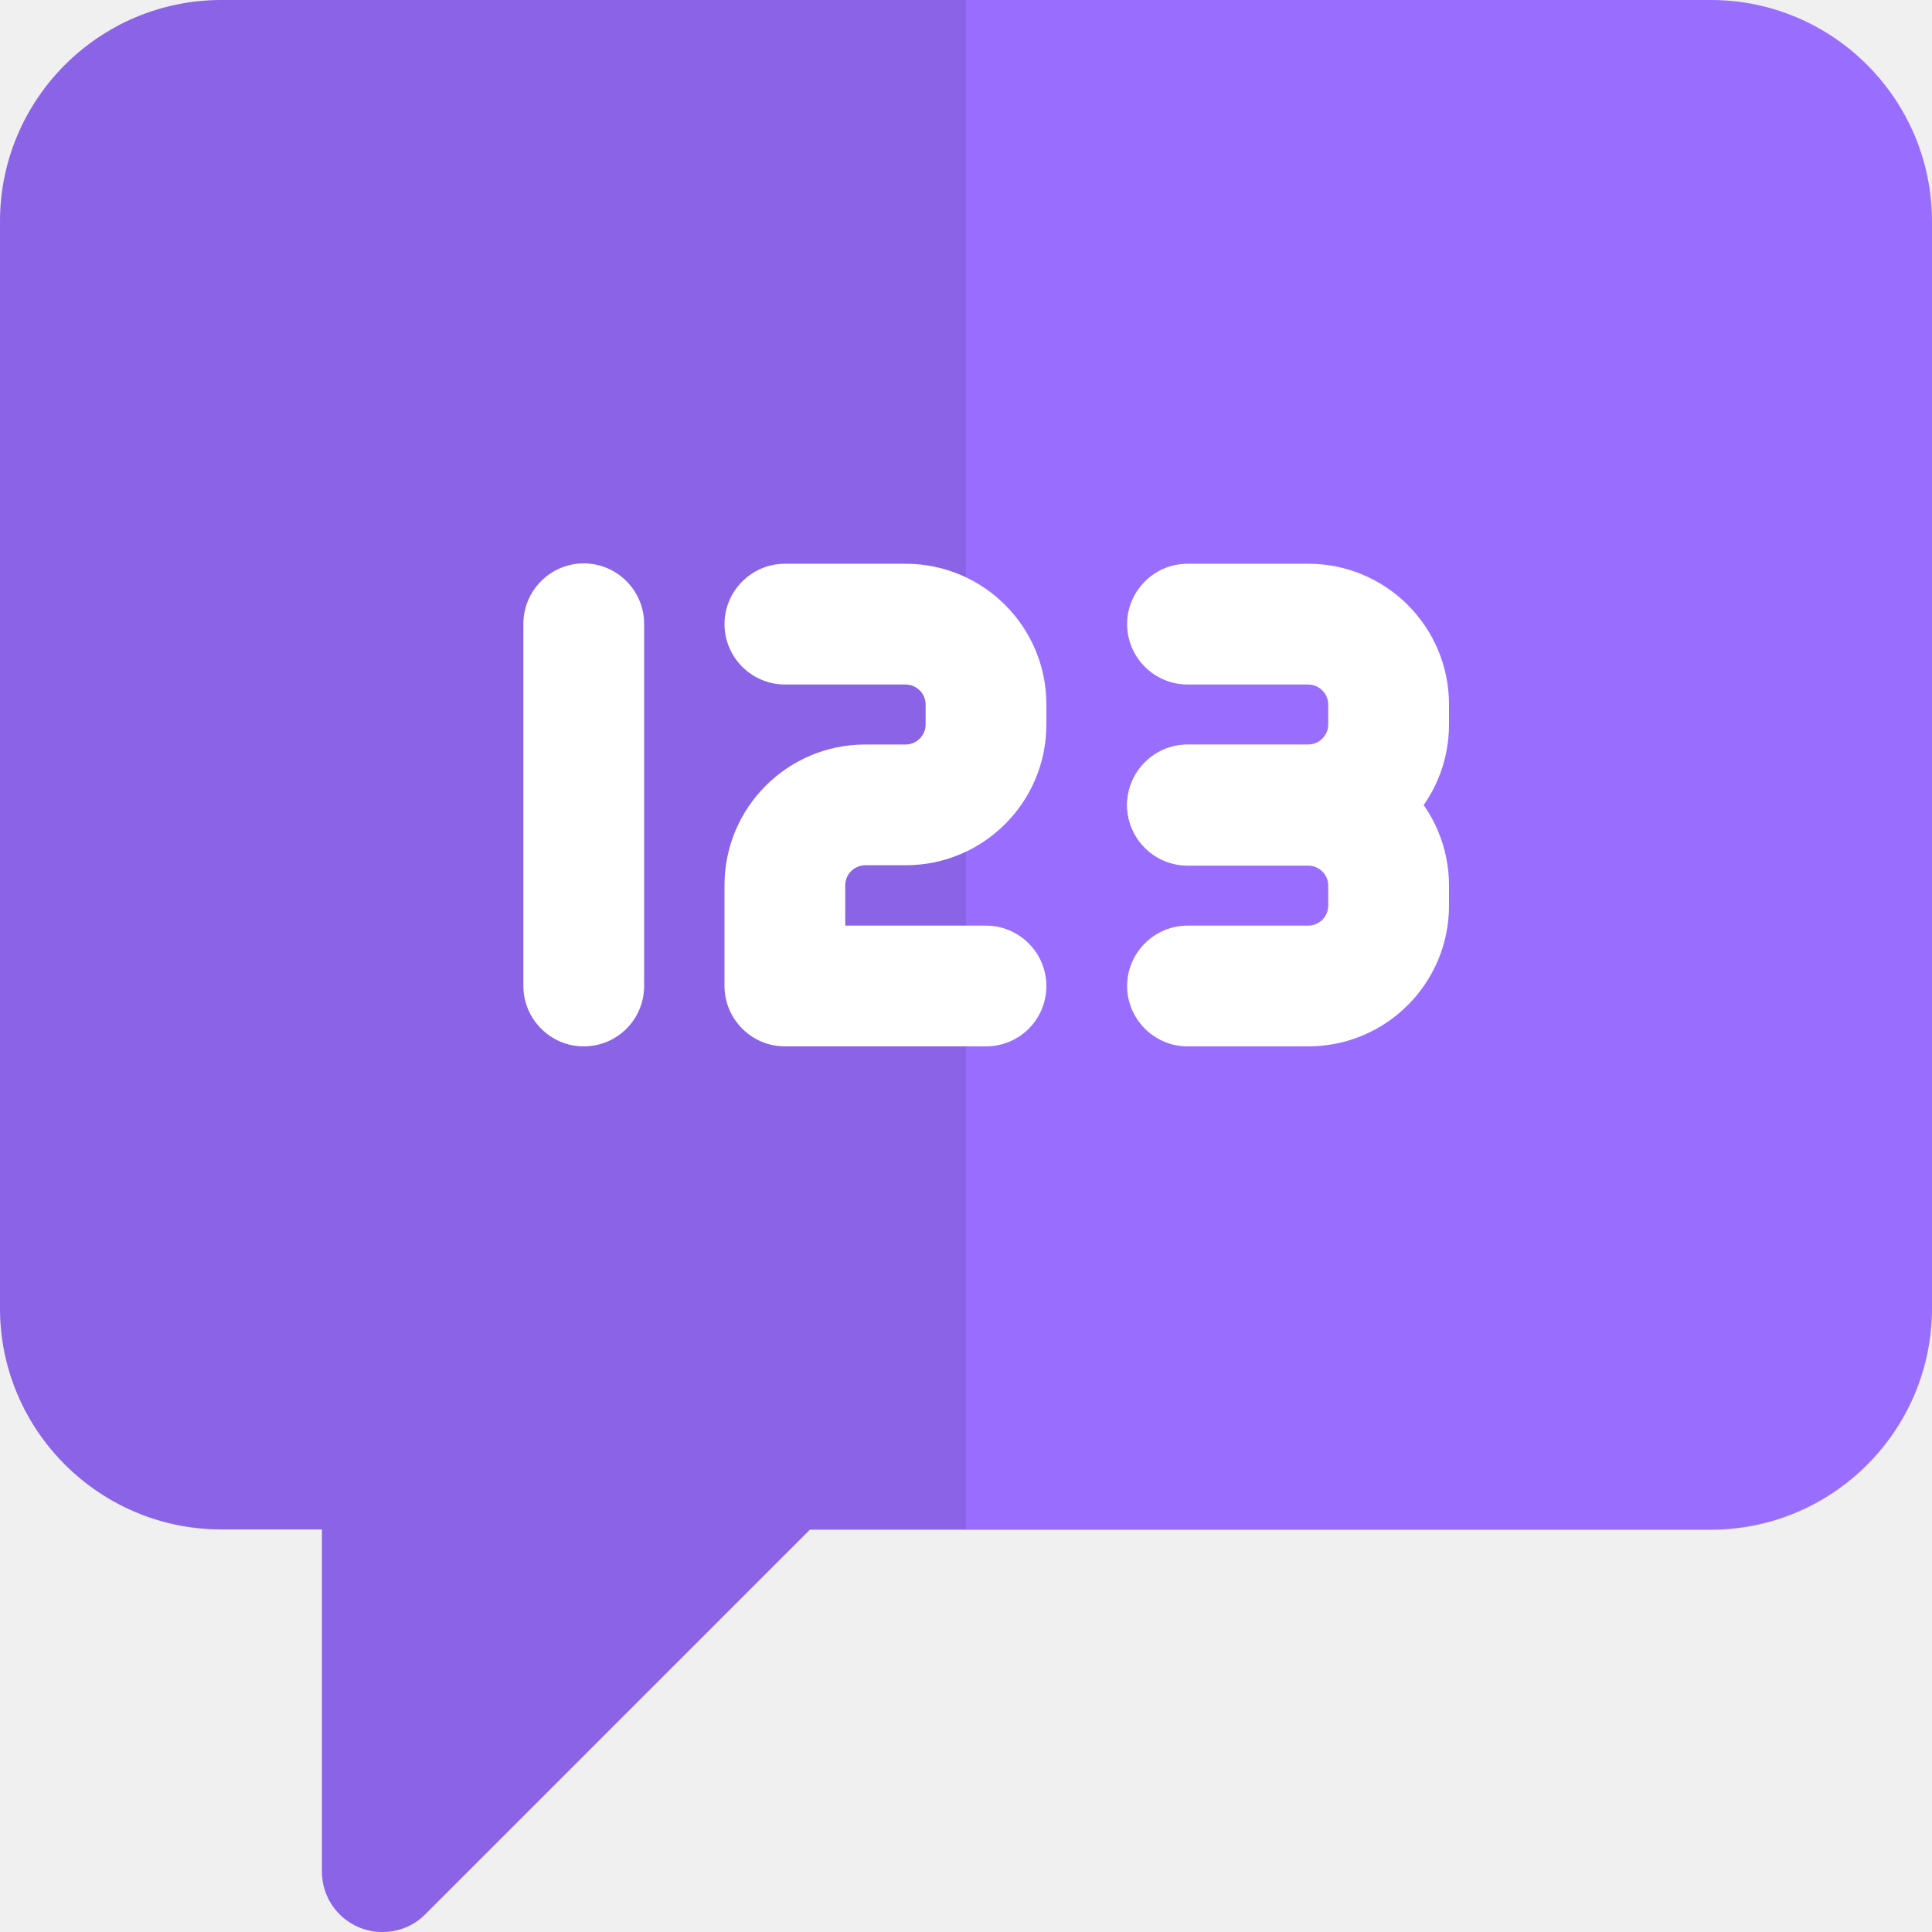
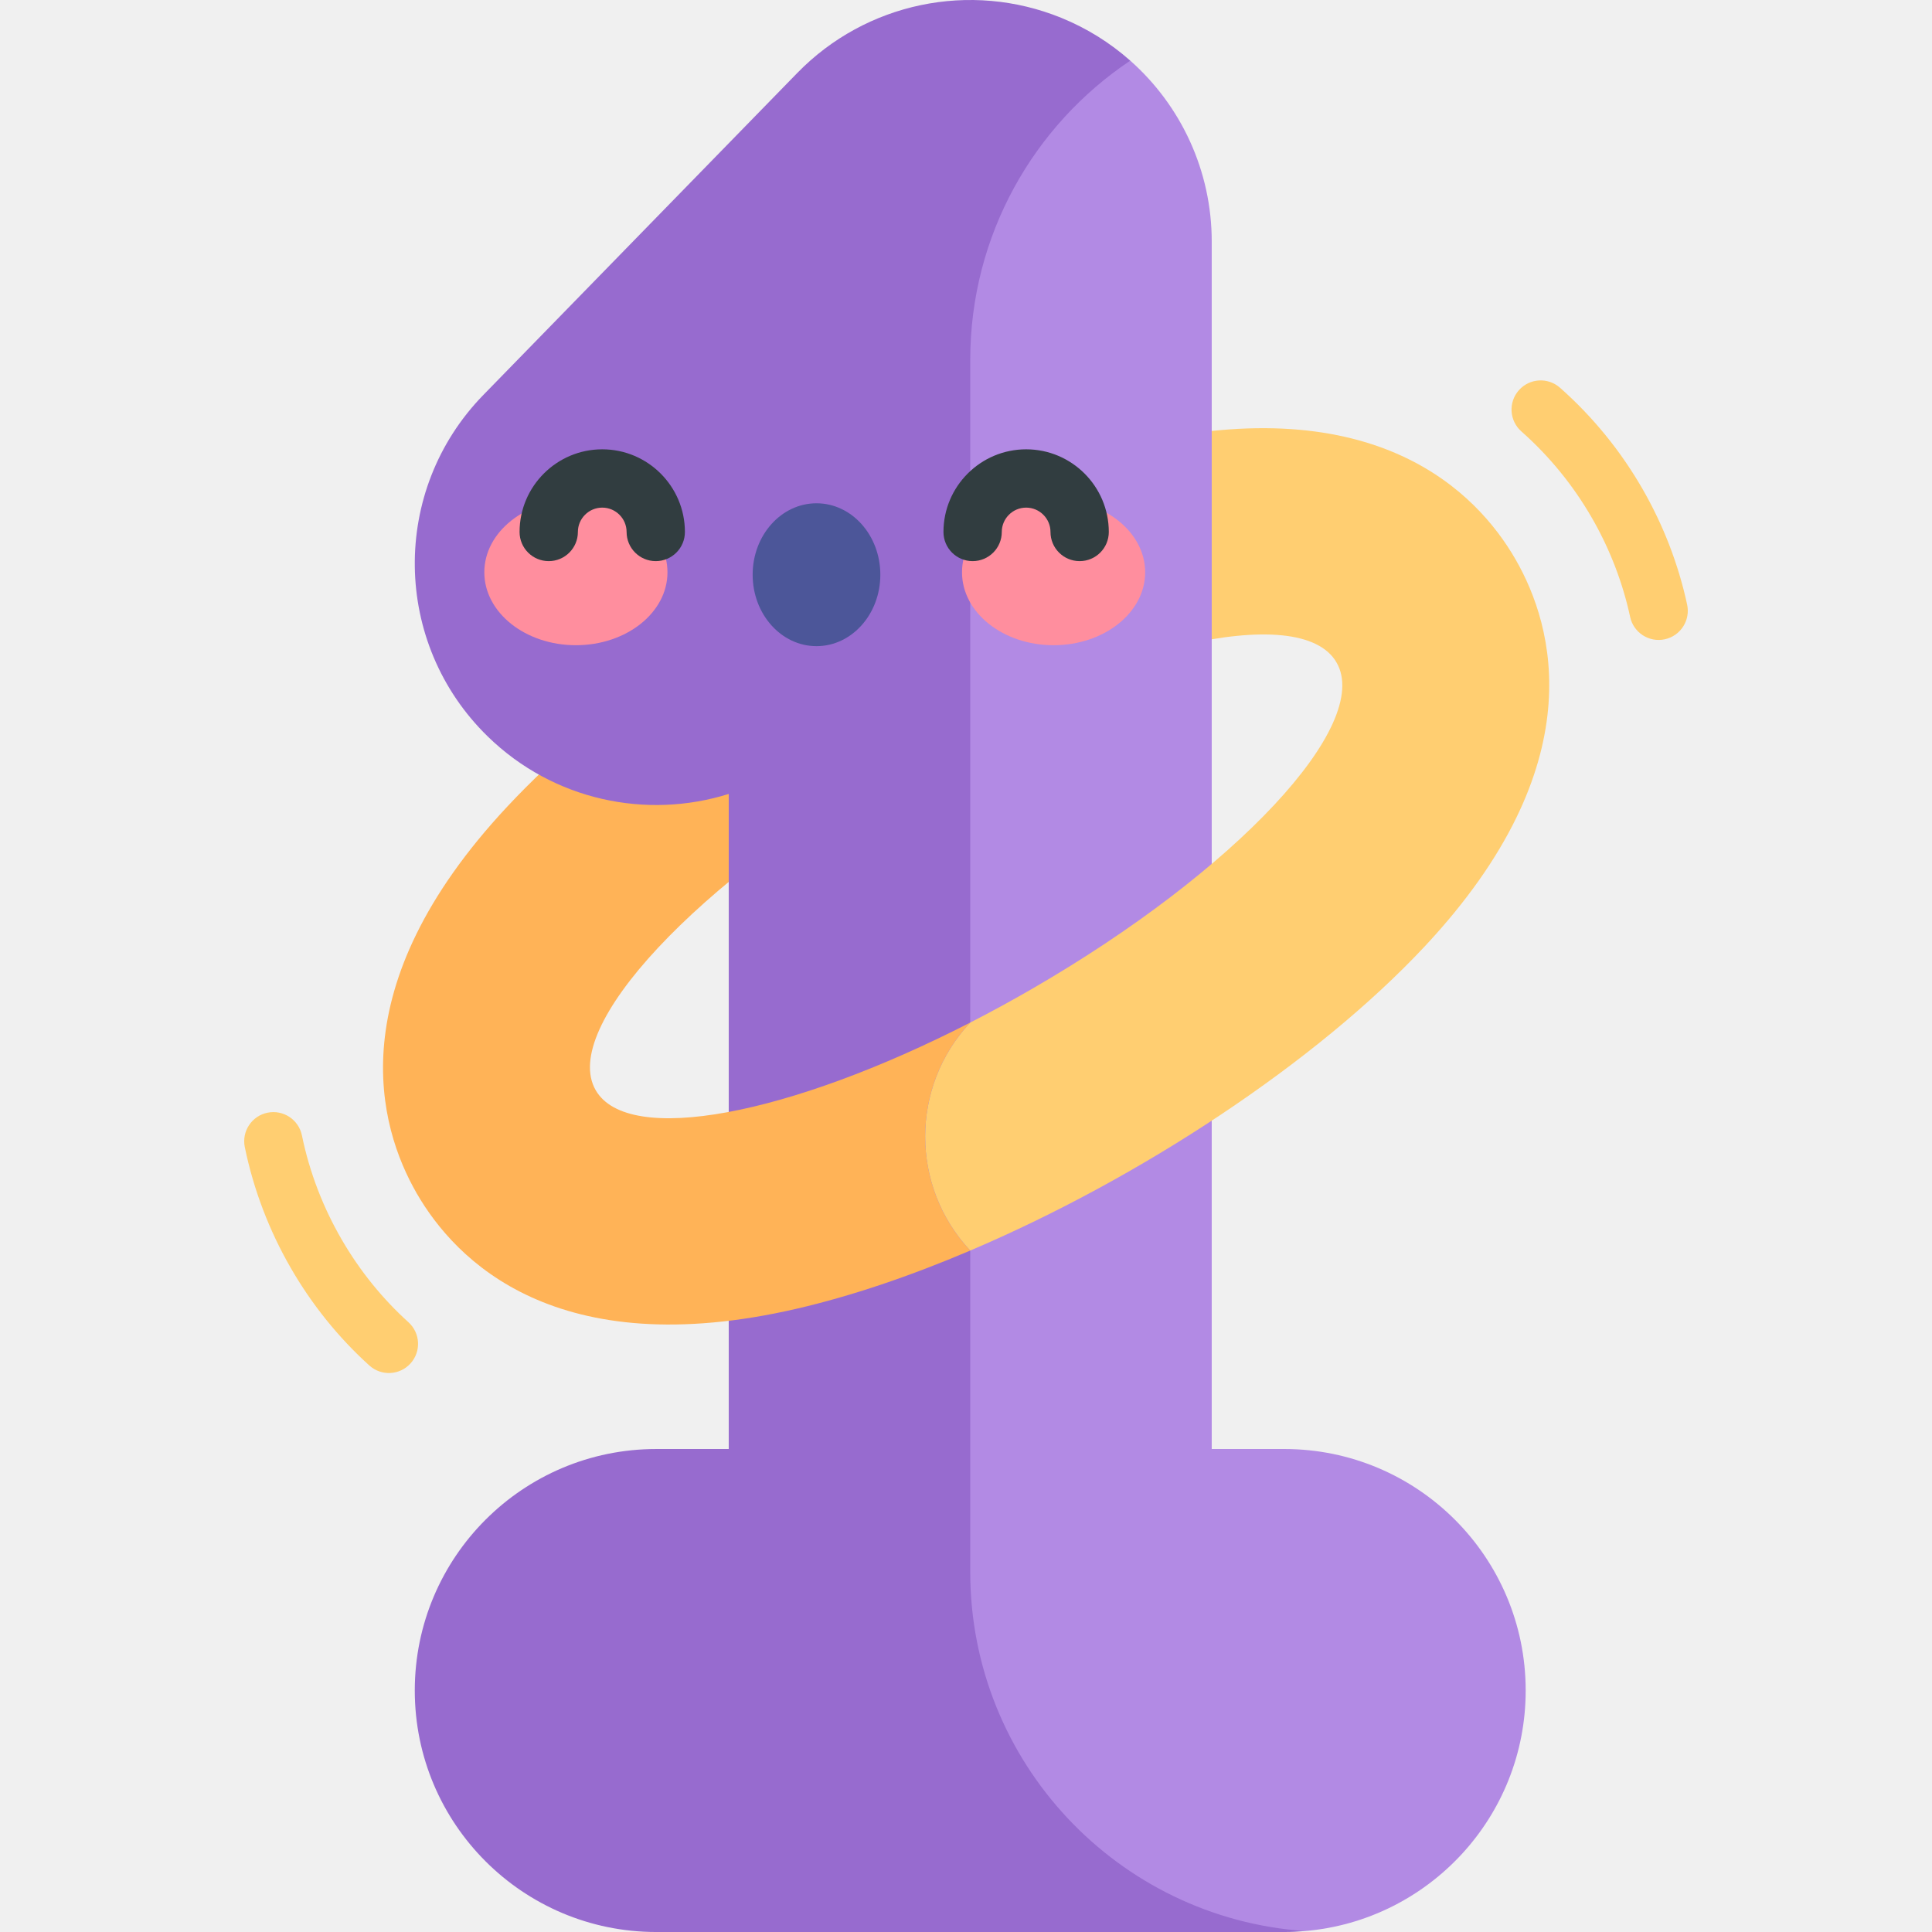
- <svg xmlns="http://www.w3.org/2000/svg" version="1.1" id="color" x="0px" y="0px" viewBox="0 0 512 512" style="enable-background:new 0 0 512 512;" xml:space="preserve">
-   <style type="text/css">
- 	.st0{fill:#996EFF;}
- 	.st1{opacity:0.1;enable-background:new    ;}
- 	.st2{fill:#FFFFFF;}
- </style>
-   <path class="st0" d="M95.2,510.8c-6-2.5-9.9-8.3-9.9-14.8v-90.7H58.7C26.3,405.3,0,379,0,346.7v-288C0,26.3,26.3,0,58.7,0h394.7  C485.7,0,512,26.3,512,58.7v288c0,32.4-26.3,58.7-58.7,58.7H214.6l-102,102C108,512,101.1,513.2,95.2,510.8z" />
-   <path class="st1" d="M256,0H58.7C26.3,0,0,26.3,0,58.7v288c0,32.4,26.3,58.7,58.7,58.7h26.7V496c0,6.5,3.9,12.3,9.9,14.8  c2,0.8,4,1.2,6.1,1.2c4.1,0,8.2-1.6,11.3-4.7l102-102H256V0z" />
+ <svg xmlns="http://www.w3.org/2000/svg" id="Capa_1" enable-background="new 0 0 497 497" height="512" viewBox="0 0 497 497" width="512">
  <g>
-     <path class="st2" d="M154.7,277.3c-8.8,0-16-7.2-16-16v-96c0-8.8,7.2-16,16-16s16,7.2,16,16v96   C170.7,270.2,163.5,277.3,154.7,277.3z" />
-     <path class="st2" d="M261.3,277.3H208c-8.8,0-16-7.2-16-16v-26.7c0-20.6,16.7-37.3,37.3-37.3H240c2.9,0,5.3-2.4,5.3-5.3v-5.3   c0-2.9-2.4-5.3-5.3-5.3h-32c-8.8,0-16-7.2-16-16s7.2-16,16-16h32c20.6,0,37.3,16.7,37.3,37.3v5.3c0,20.6-16.7,37.3-37.3,37.3h-10.7   c-2.9,0-5.3,2.4-5.3,5.3v10.7h37.3c8.8,0,16,7.2,16,16C277.3,270.1,270.2,277.3,261.3,277.3z" />
-     <path class="st2" d="M346.7,277.3h-32c-8.8,0-16-7.2-16-16s7.2-16,16-16h32c2.9,0,5.3-2.4,5.3-5.3v-5.3c0-2.9-2.4-5.3-5.3-5.3h-32   c-8.8,0-16-7.2-16-16s7.2-16,16-16h32c20.6,0,37.3,16.7,37.3,37.3v5.3C384,260.6,367.3,277.3,346.7,277.3z" />
-     <path class="st2" d="M346.7,229.3h-32c-8.8,0-16-7.2-16-16s7.2-16,16-16h32c2.9,0,5.3-2.4,5.3-5.3v-5.3c0-2.9-2.4-5.3-5.3-5.3h-32   c-8.8,0-16-7.2-16-16s7.2-16,16-16h32c20.6,0,37.3,16.7,37.3,37.3v5.3C384,212.6,367.3,229.3,346.7,229.3z" />
+     <g>
+       <path d="m130.46 207.529c-43.381 46.446-33.179 82.272-23.236 99.494l46.019-26.569c-9.263-16.043 25.892-53.681 78.519-84.065v-60.072c-38.501 18.561-76.631 44.799-101.302 71.212z" fill="#ffb357" />
+       <path d="m292.058 114.23c-18.856 4.37-39.63 12.125-60.296 22.088v60.072c52.627-30.384 102.799-42.01 112.062-25.967l46.019-26.569c-9.944-17.222-35.87-43.971-97.785-29.624z" fill="#ffce71" />
+     </g>
+     <g fill="#ffce71">
+       <path d="m434.011 155.545c-4.415-20.509-15.466-40.561-32.708-55.804-3.104-2.743-7.844-2.452-10.587.651s-2.452 7.843.651 10.587c14.737 13.028 24.208 30.198 27.979 47.723.871 4.045 4.856 6.625 8.91 5.753 4.05-.871 6.627-4.86 5.755-8.91z" />
+       <path d="m105.071 340.14c-13.199-11.923-23.446-28.768-27.403-48.063-.832-4.057-4.795-6.671-8.854-5.84-4.058.832-6.673 4.796-5.84 8.854 4.524 22.06 16.183 41.855 32.042 56.181 3.072 2.776 7.816 2.536 10.593-.538 2.777-3.075 2.536-7.817-.538-10.594z" />
+     </g>
+     <g>
+       <g>
+         <path d="m330.351 372.751h-18.637v-310.623c0-18.122-7.873-34.947-20.958-46.528h-71.167v428.784l70.012 52.372h46.089c31.809-2.71 56.786-29.37 56.786-61.881 0-34.311-27.814-62.124-62.125-62.124z" fill="#b28ae4" />
+         <path d="m249.589 404.384v-311.781c0-32.109 16.347-60.393 41.167-77.002-5.162-4.569-11.133-8.323-17.755-11.016-23.415-9.528-50.255-3.919-67.891 14.175l-80.762 82.831c-23.955 24.565-23.458 63.896 1.11 87.851 16.941 16.523 40.912 21.413 62.006 14.794v168.516h-18.638c-34.311 0-62.125 27.813-62.125 62.125 0 34.311 27.813 62.125 62.125 62.125h161.524c1.8 0 3.578-.094 5.339-.244-48.108-3.339-86.1-43.417-86.1-92.374z" fill="#976bcf" />
+       </g>
+       <g fill="#ff8e9e">
+         <path d="m148.147 128.457c-13.011 0-23.558 8.399-23.558 18.761 0 10.361 10.547 18.761 23.558 18.761s23.559-8.399 23.559-18.761-10.547-18.761-23.559-18.761z" />
+         <path d="m271.031 128.457c-13.011 0-23.558 8.399-23.558 18.761 0 10.361 10.547 18.761 23.558 18.761s23.559-8.399 23.559-18.761c-.001-10.362-10.548-18.761-23.559-18.761z" />
+       </g>
+     </g>
+     <g>
+       <path d="m249.59 263.051c-46.561 23.874-88.013 31.839-96.347 17.404h-46.019v26.569c9.943 17.222 35.869 43.971 97.783 29.625 14.074-3.261 29.215-8.405 44.583-14.946-15.458-16.496-15.458-42.157 0-58.652z" fill="#ffb357" />
+       <path d="m389.842 143.854h-46.019v26.569c9.263 16.043-25.892 53.681-78.519 84.065-5.276 3.046-10.527 5.903-15.715 8.562-15.458 16.495-15.458 42.157 0 58.652 43.583-18.55 88.985-48.343 117.017-78.353 43.381-46.446 33.18-82.273 23.236-99.495z" fill="#ffce71" />
+     </g>
+     <g>
+       <g>
+         <g>
+           <ellipse cx="210.04" cy="147.844" fill="#4c5699" rx="16.423" ry="18.377" />
+         </g>
+       </g>
+       <g fill="#313d40">
+         <path d="m154.925 115.584c-11.726 0-21.266 9.54-21.266 21.265 0 4.142 3.357 7.5 7.5 7.5s7.5-3.358 7.5-7.5c0-3.455 2.811-6.265 6.266-6.265 3.454 0 6.265 2.811 6.265 6.265 0 4.142 3.357 7.5 7.5 7.5s7.5-3.358 7.5-7.5c0-11.725-9.539-21.265-21.265-21.265z" />
+         <path d="m263.97 115.584c-11.726 0-21.266 9.54-21.266 21.265 0 4.142 3.357 7.5 7.5 7.5s7.5-3.358 7.5-7.5c0-3.455 2.811-6.265 6.266-6.265 3.454 0 6.265 2.811 6.265 6.265 0 4.142 3.357 7.5 7.5 7.5s7.5-3.358 7.5-7.5c0-11.725-9.539-21.265-21.265-21.265z" />
+       </g>
+     </g>
  </g>
</svg>
